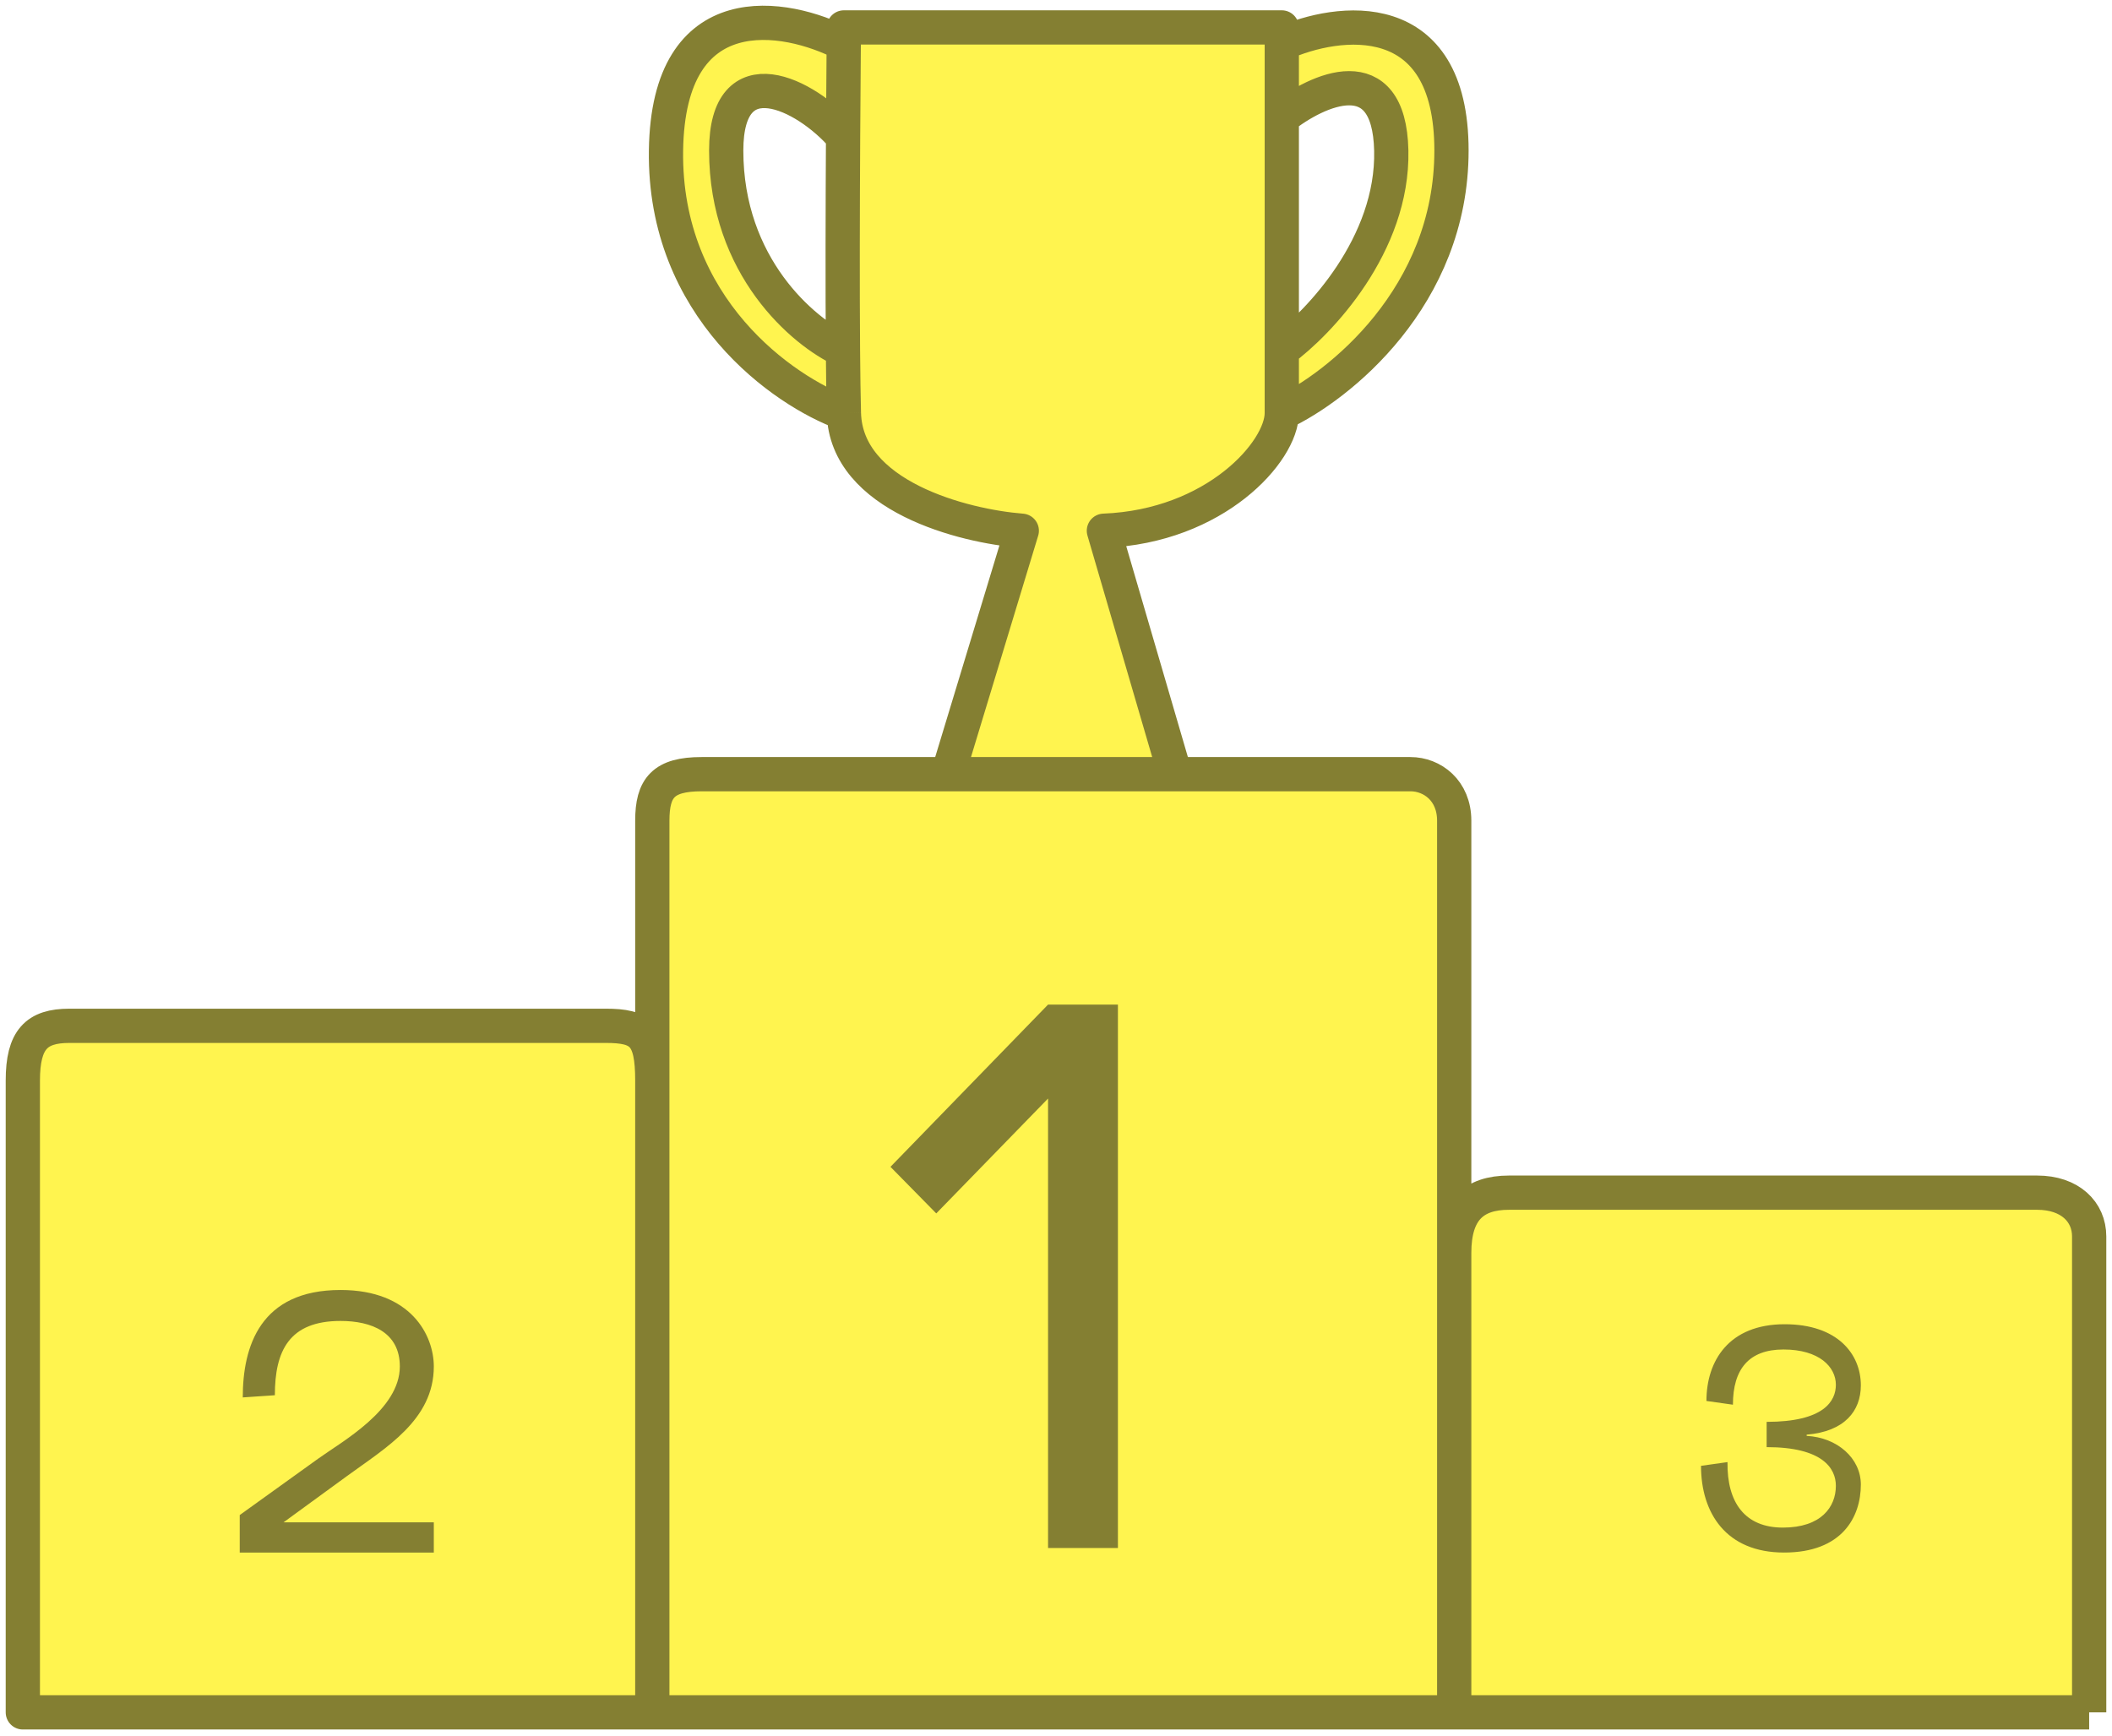
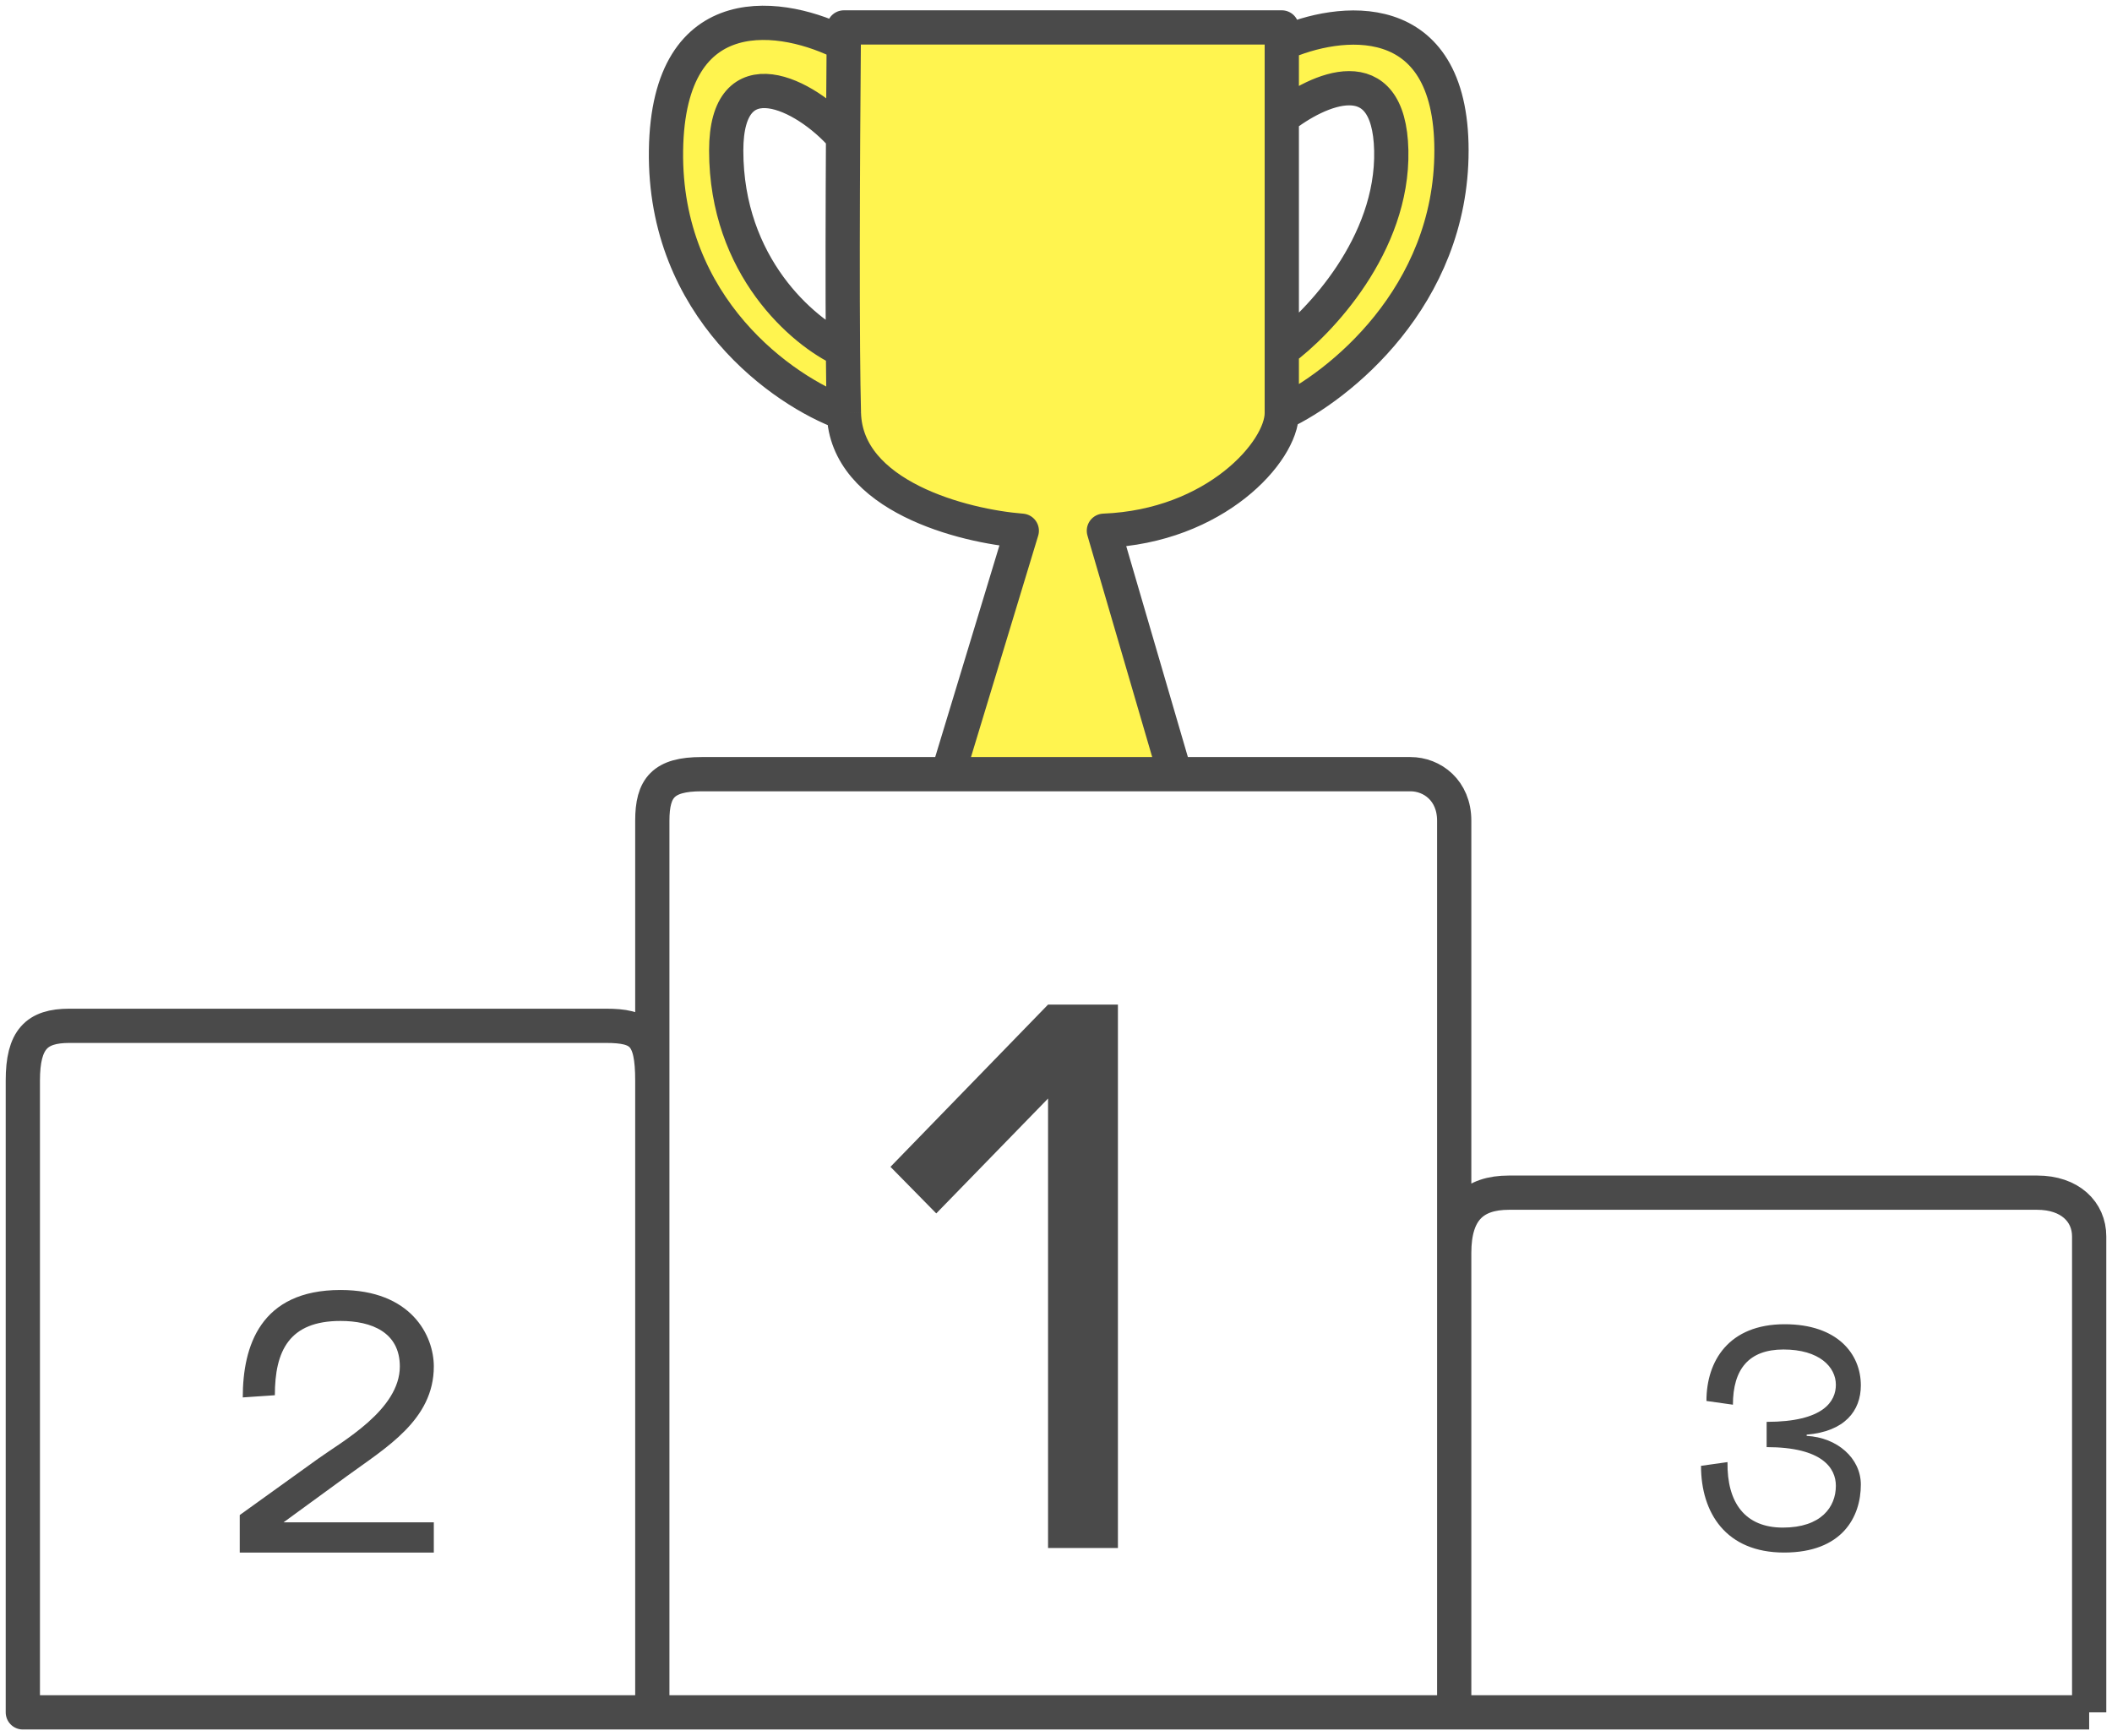
<svg xmlns="http://www.w3.org/2000/svg" width="185" height="152" viewBox="0 0 185 152" fill="none">
-   <path fill-rule="evenodd" clip-rule="evenodd" d="M2 150V94.651C2 91.057 3.199 89.859 6.075 89.859H53.063C56.18 89.859 57.139 90.626 57.139 94.651V71.889C57.139 69.013 58.098 67.816 61.454 67.816H83.031L89.503 46.491C84.389 46.091 74.112 43.472 73.921 36.188C68.646 34.271 58.146 26.987 58.338 13.185C58.529 -0.616 68.797 1.205 73.907 3.841C73.912 3.334 73.916 2.854 73.921 2.403H112.278V3.841C117.233 1.605 127.142 0.343 127.142 13.185C127.142 26.028 117.233 33.871 112.278 36.188C112.278 39.542 106.477 46.107 96.695 46.491L102.928 67.816H123.546C125.464 67.816 127.381 69.253 127.381 71.889V109.746C127.381 106.046 129.06 104.475 132.176 104.475H178.445C181.322 104.475 183 106.152 183 108.309V150H127.381H57.139H2ZM112.278 30.677C115.55 28.281 122.049 21.428 121.868 13.185C121.686 4.943 115.399 7.834 112.278 10.31V30.677ZM73.839 30.677C70.35 29.079 63.612 23.347 63.612 13.185C63.612 4.799 70.516 8.154 73.849 11.988C73.814 18.164 73.797 25.267 73.839 30.677Z" fill="#FFF44F" />
-   <path d="M183 150H127.381M183 150C183 137.141 183 110.801 183 108.309M183 150V108.309M6.075 89.859C3.199 89.859 2 91.057 2 94.651V150H57.139M6.075 89.859C9.528 89.859 38.839 89.859 53.063 89.859M6.075 89.859H53.063M53.063 89.859C56.18 89.859 57.139 90.626 57.139 94.651M57.139 94.651C57.139 98.677 57.139 133.228 57.139 150M57.139 94.651V71.889C57.139 69.013 58.098 67.816 61.454 67.816M57.139 150H127.381M61.454 67.816C63.017 67.816 71.942 67.816 83.031 67.816M61.454 67.816H83.031M123.546 67.816C125.464 67.816 127.381 69.253 127.381 71.889M123.546 67.816C117.923 67.816 110.586 67.816 102.928 67.816M123.546 67.816H102.928M127.381 71.889C127.381 73.425 127.381 90.636 127.381 109.746M127.381 71.889V109.746M127.381 150C127.381 139.347 127.381 124.017 127.381 109.746M127.381 109.746C127.381 106.046 129.06 104.475 132.176 104.475M132.176 104.475C135.82 104.475 164.54 104.475 178.445 104.475M132.176 104.475H178.445M178.445 104.475C181.322 104.475 183 106.152 183 108.309M83.031 67.816L89.503 46.491C84.389 46.091 74.112 43.472 73.921 36.188M83.031 67.816C89.286 67.816 96.23 67.816 102.928 67.816M73.921 36.188C68.646 34.271 58.146 26.987 58.338 13.185C58.529 -0.616 68.797 1.205 73.907 3.841M73.921 36.188C73.882 34.733 73.856 32.84 73.839 30.677M112.278 36.188C112.278 39.542 106.477 46.107 96.695 46.491L102.928 67.816M112.278 36.188C117.233 33.871 127.142 26.028 127.142 13.185C127.142 0.343 117.233 1.605 112.278 3.841M112.278 36.188V30.677M112.278 3.841V2.403H73.921C73.916 2.854 73.912 3.334 73.907 3.841M112.278 3.841V10.31M112.278 30.677C115.55 28.281 122.049 21.428 121.868 13.185C121.686 4.943 115.399 7.834 112.278 10.31M112.278 30.677V10.31M73.907 3.841C73.887 6.122 73.866 8.942 73.849 11.988M73.839 30.677C70.35 29.079 63.612 23.347 63.612 13.185C63.612 4.799 70.516 8.154 73.849 11.988M73.839 30.677C73.797 25.267 73.814 18.164 73.849 11.988" stroke="#847F32" stroke-width="3" stroke-linejoin="round" />
-   <path d="M24.076 122.219L21.265 122.411C21.265 117.945 22.786 113 29.831 113C36.016 113 38 116.988 38 119.699C38 124.388 33.8 126.813 30.393 129.301L24.837 133.352H38V136H21V132.714L27.879 127.77C29.963 126.27 35.023 123.495 35.023 119.699C35.023 116.7 32.543 115.712 29.831 115.712C25.333 115.712 24.076 118.327 24.076 122.219Z" fill="#847F32" />
-   <path d="M91.804 88H97.924V135.6H91.804V96.228L82.012 106.292L78 102.212L91.804 88Z" fill="#847F32" />
-   <path d="M154.748 124.552C159.783 124.552 160.812 122.721 160.812 121.301C160.812 119.743 159.362 118.213 156.224 118.213C153.192 118.213 151.795 119.934 151.795 123.049L149.475 122.721C149.475 119.224 151.426 116 156.33 116C160.944 116 163 118.596 163 121.355C163 123.596 161.576 125.399 158.254 125.672V125.781C160.944 125.918 163 127.749 163 130.044C163 132.885 161.365 136 156.277 136C151.188 136 149 132.53 149 128.404L151.32 128.077C151.267 131.656 152.876 133.814 156.171 133.814C159.52 133.814 160.812 132.011 160.812 130.153C160.812 128.623 159.652 126.765 154.748 126.765V124.552Z" fill="#847F32" />
+   <path fill-rule="evenodd" clip-rule="evenodd" d="M96.695 46.491L102.928 67.816H83.031L89.503 46.491C84.389 46.091 74.112 43.472 73.921 36.188C68.646 34.271 58.146 26.987 58.338 13.185C58.529 -0.616 68.797 1.205 73.907 3.841C73.912 3.334 73.916 2.854 73.921 2.403H112.278V3.841C117.233 1.605 127.142 0.343 127.142 13.185C127.142 26.028 117.233 33.871 112.278 36.188C112.278 39.542 106.477 46.107 96.695 46.491ZM121.868 13.185C122.049 21.428 115.55 28.281 112.278 30.677V10.31C115.399 7.834 121.686 4.943 121.868 13.185ZM63.612 13.185C63.612 23.347 70.35 29.079 73.839 30.677C73.797 25.267 73.814 18.164 73.849 11.988C70.516 8.154 63.612 4.799 63.612 13.185Z" fill="#FFF44F" />
+   <path d="M183 150H127.381M183 150C183 137.141 183 110.801 183 108.309M183 150V108.309M6.075 89.859C3.199 89.859 2 91.057 2 94.651V150H57.139M6.075 89.859C9.528 89.859 38.839 89.859 53.063 89.859M6.075 89.859H53.063M53.063 89.859C56.18 89.859 57.139 90.626 57.139 94.651M57.139 94.651C57.139 98.677 57.139 133.228 57.139 150M57.139 94.651V71.889C57.139 69.013 58.098 67.816 61.454 67.816M57.139 94.651V150M57.139 150H127.381M61.454 67.816C63.017 67.816 71.942 67.816 83.031 67.816M61.454 67.816H83.031M123.546 67.816C125.464 67.816 127.381 69.253 127.381 71.889M123.546 67.816C117.923 67.816 110.586 67.816 102.928 67.816M123.546 67.816H102.928M127.381 71.889C127.381 73.425 127.381 90.636 127.381 109.746M127.381 71.889V109.746M127.381 150C127.381 139.347 127.381 124.017 127.381 109.746M127.381 150V109.746M127.381 109.746C127.381 106.046 129.06 104.475 132.176 104.475M132.176 104.475C135.82 104.475 164.54 104.475 178.445 104.475M132.176 104.475H178.445M178.445 104.475C181.322 104.475 183 106.152 183 108.309M83.031 67.816L89.503 46.491C84.389 46.091 74.112 43.472 73.921 36.188M83.031 67.816C89.286 67.816 96.23 67.816 102.928 67.816M83.031 67.816H102.928M73.921 36.188C68.646 34.271 58.146 26.987 58.338 13.185C58.529 -0.616 68.797 1.205 73.907 3.841M73.921 36.188C73.882 34.733 73.856 32.84 73.839 30.677M112.278 36.188C112.278 39.542 106.477 46.107 96.695 46.491L102.928 67.816M112.278 36.188C117.233 33.871 127.142 26.028 127.142 13.185C127.142 0.343 117.233 1.605 112.278 3.841M112.278 36.188V30.677M112.278 3.841V2.403H73.921C73.916 2.854 73.912 3.334 73.907 3.841M112.278 3.841V10.31M112.278 30.677C115.55 28.281 122.049 21.428 121.868 13.185C121.686 4.943 115.399 7.834 112.278 10.31M112.278 30.677V10.31M73.907 3.841C73.887 6.122 73.866 8.942 73.849 11.988M73.839 30.677C70.35 29.079 63.612 23.347 63.612 13.185C63.612 4.799 70.516 8.154 73.849 11.988M73.839 30.677C73.797 25.267 73.814 18.164 73.849 11.988" stroke="#4A4A4A" stroke-width="3" stroke-linejoin="round" />
+   <path d="M24.076 122.219L21.265 122.411C21.265 117.945 22.786 113 29.831 113C36.016 113 38 116.988 38 119.699C38 124.388 33.8 126.813 30.393 129.301L24.837 133.352H38V136H21V132.714L27.879 127.77C29.963 126.27 35.023 123.495 35.023 119.699C35.023 116.7 32.543 115.712 29.831 115.712C25.333 115.712 24.076 118.327 24.076 122.219Z" fill="#4A4A4A" />
+   <path d="M91.804 88H97.924V135.6H91.804V96.228L82.012 106.292L78 102.212L91.804 88Z" fill="#4A4A4A" />
+   <path d="M154.748 124.552C159.783 124.552 160.812 122.721 160.812 121.301C160.812 119.743 159.362 118.213 156.224 118.213C153.192 118.213 151.795 119.934 151.795 123.049L149.475 122.721C149.475 119.224 151.426 116 156.33 116C160.944 116 163 118.596 163 121.355C163 123.596 161.576 125.399 158.254 125.672V125.781C160.944 125.918 163 127.749 163 130.044C163 132.885 161.365 136 156.277 136C151.188 136 149 132.53 149 128.404L151.32 128.077C151.267 131.656 152.876 133.814 156.171 133.814C159.52 133.814 160.812 132.011 160.812 130.153C160.812 128.623 159.652 126.765 154.748 126.765V124.552Z" fill="#4A4A4A" />
</svg>
